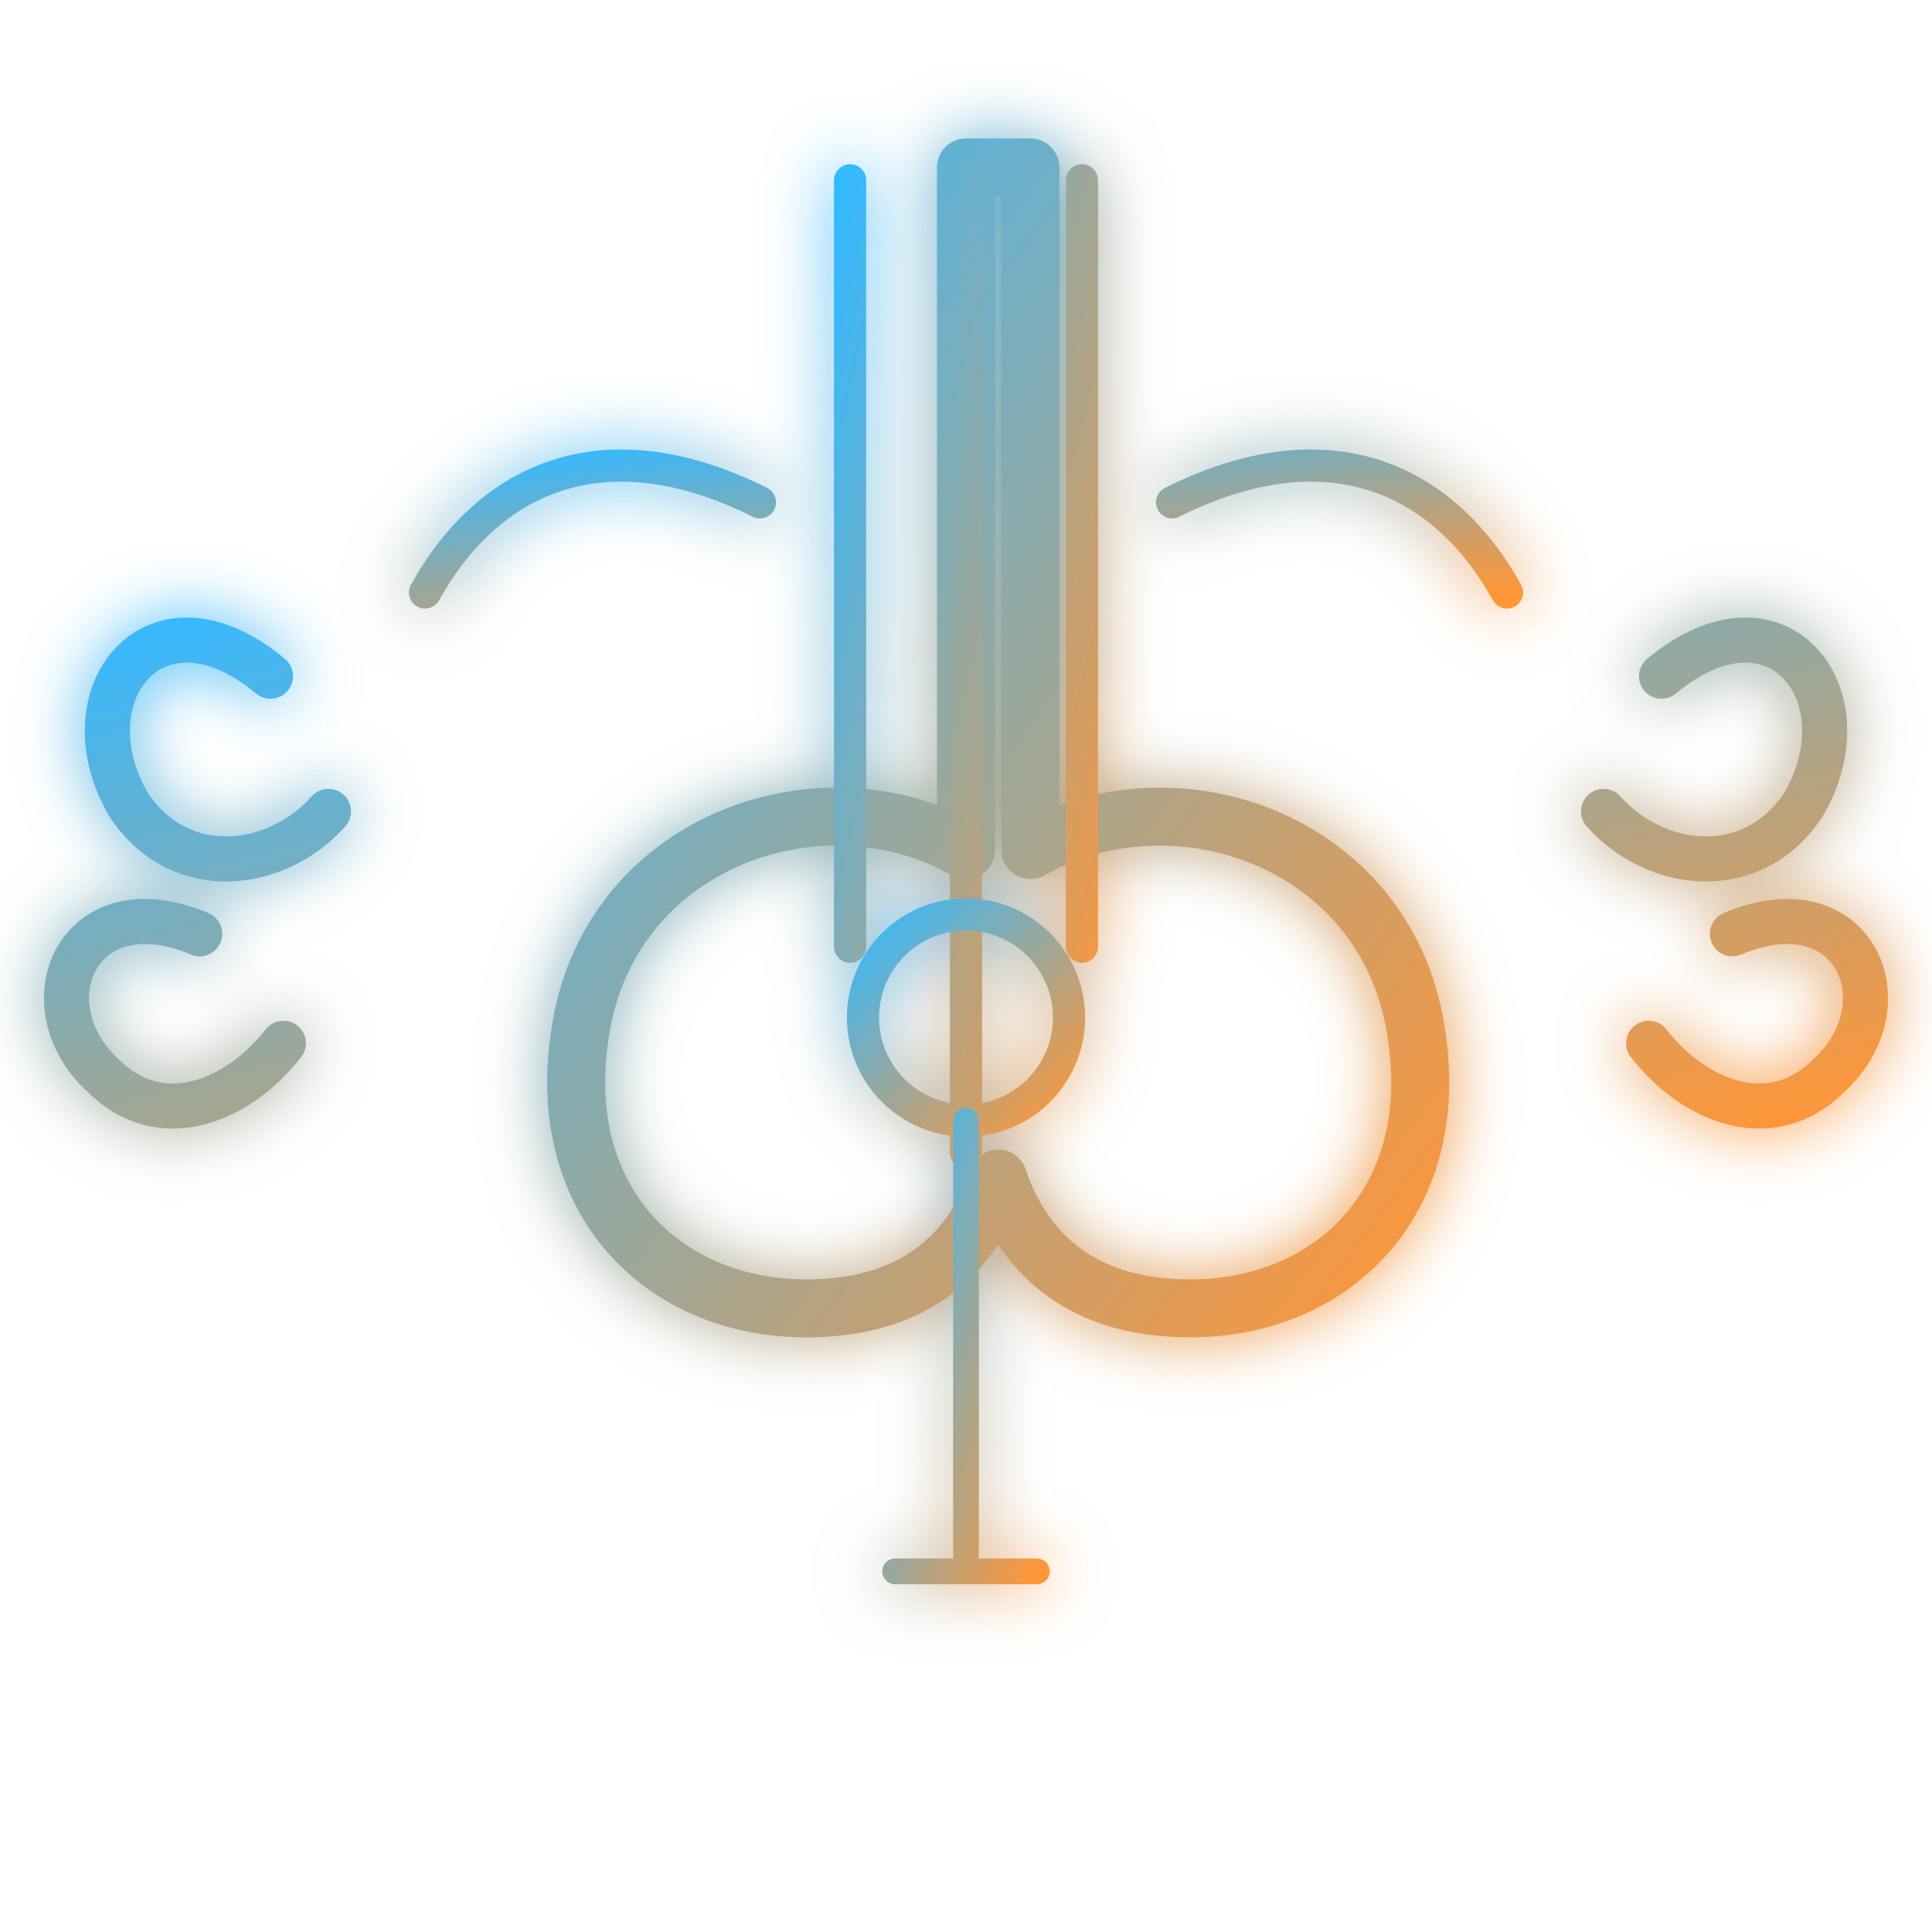
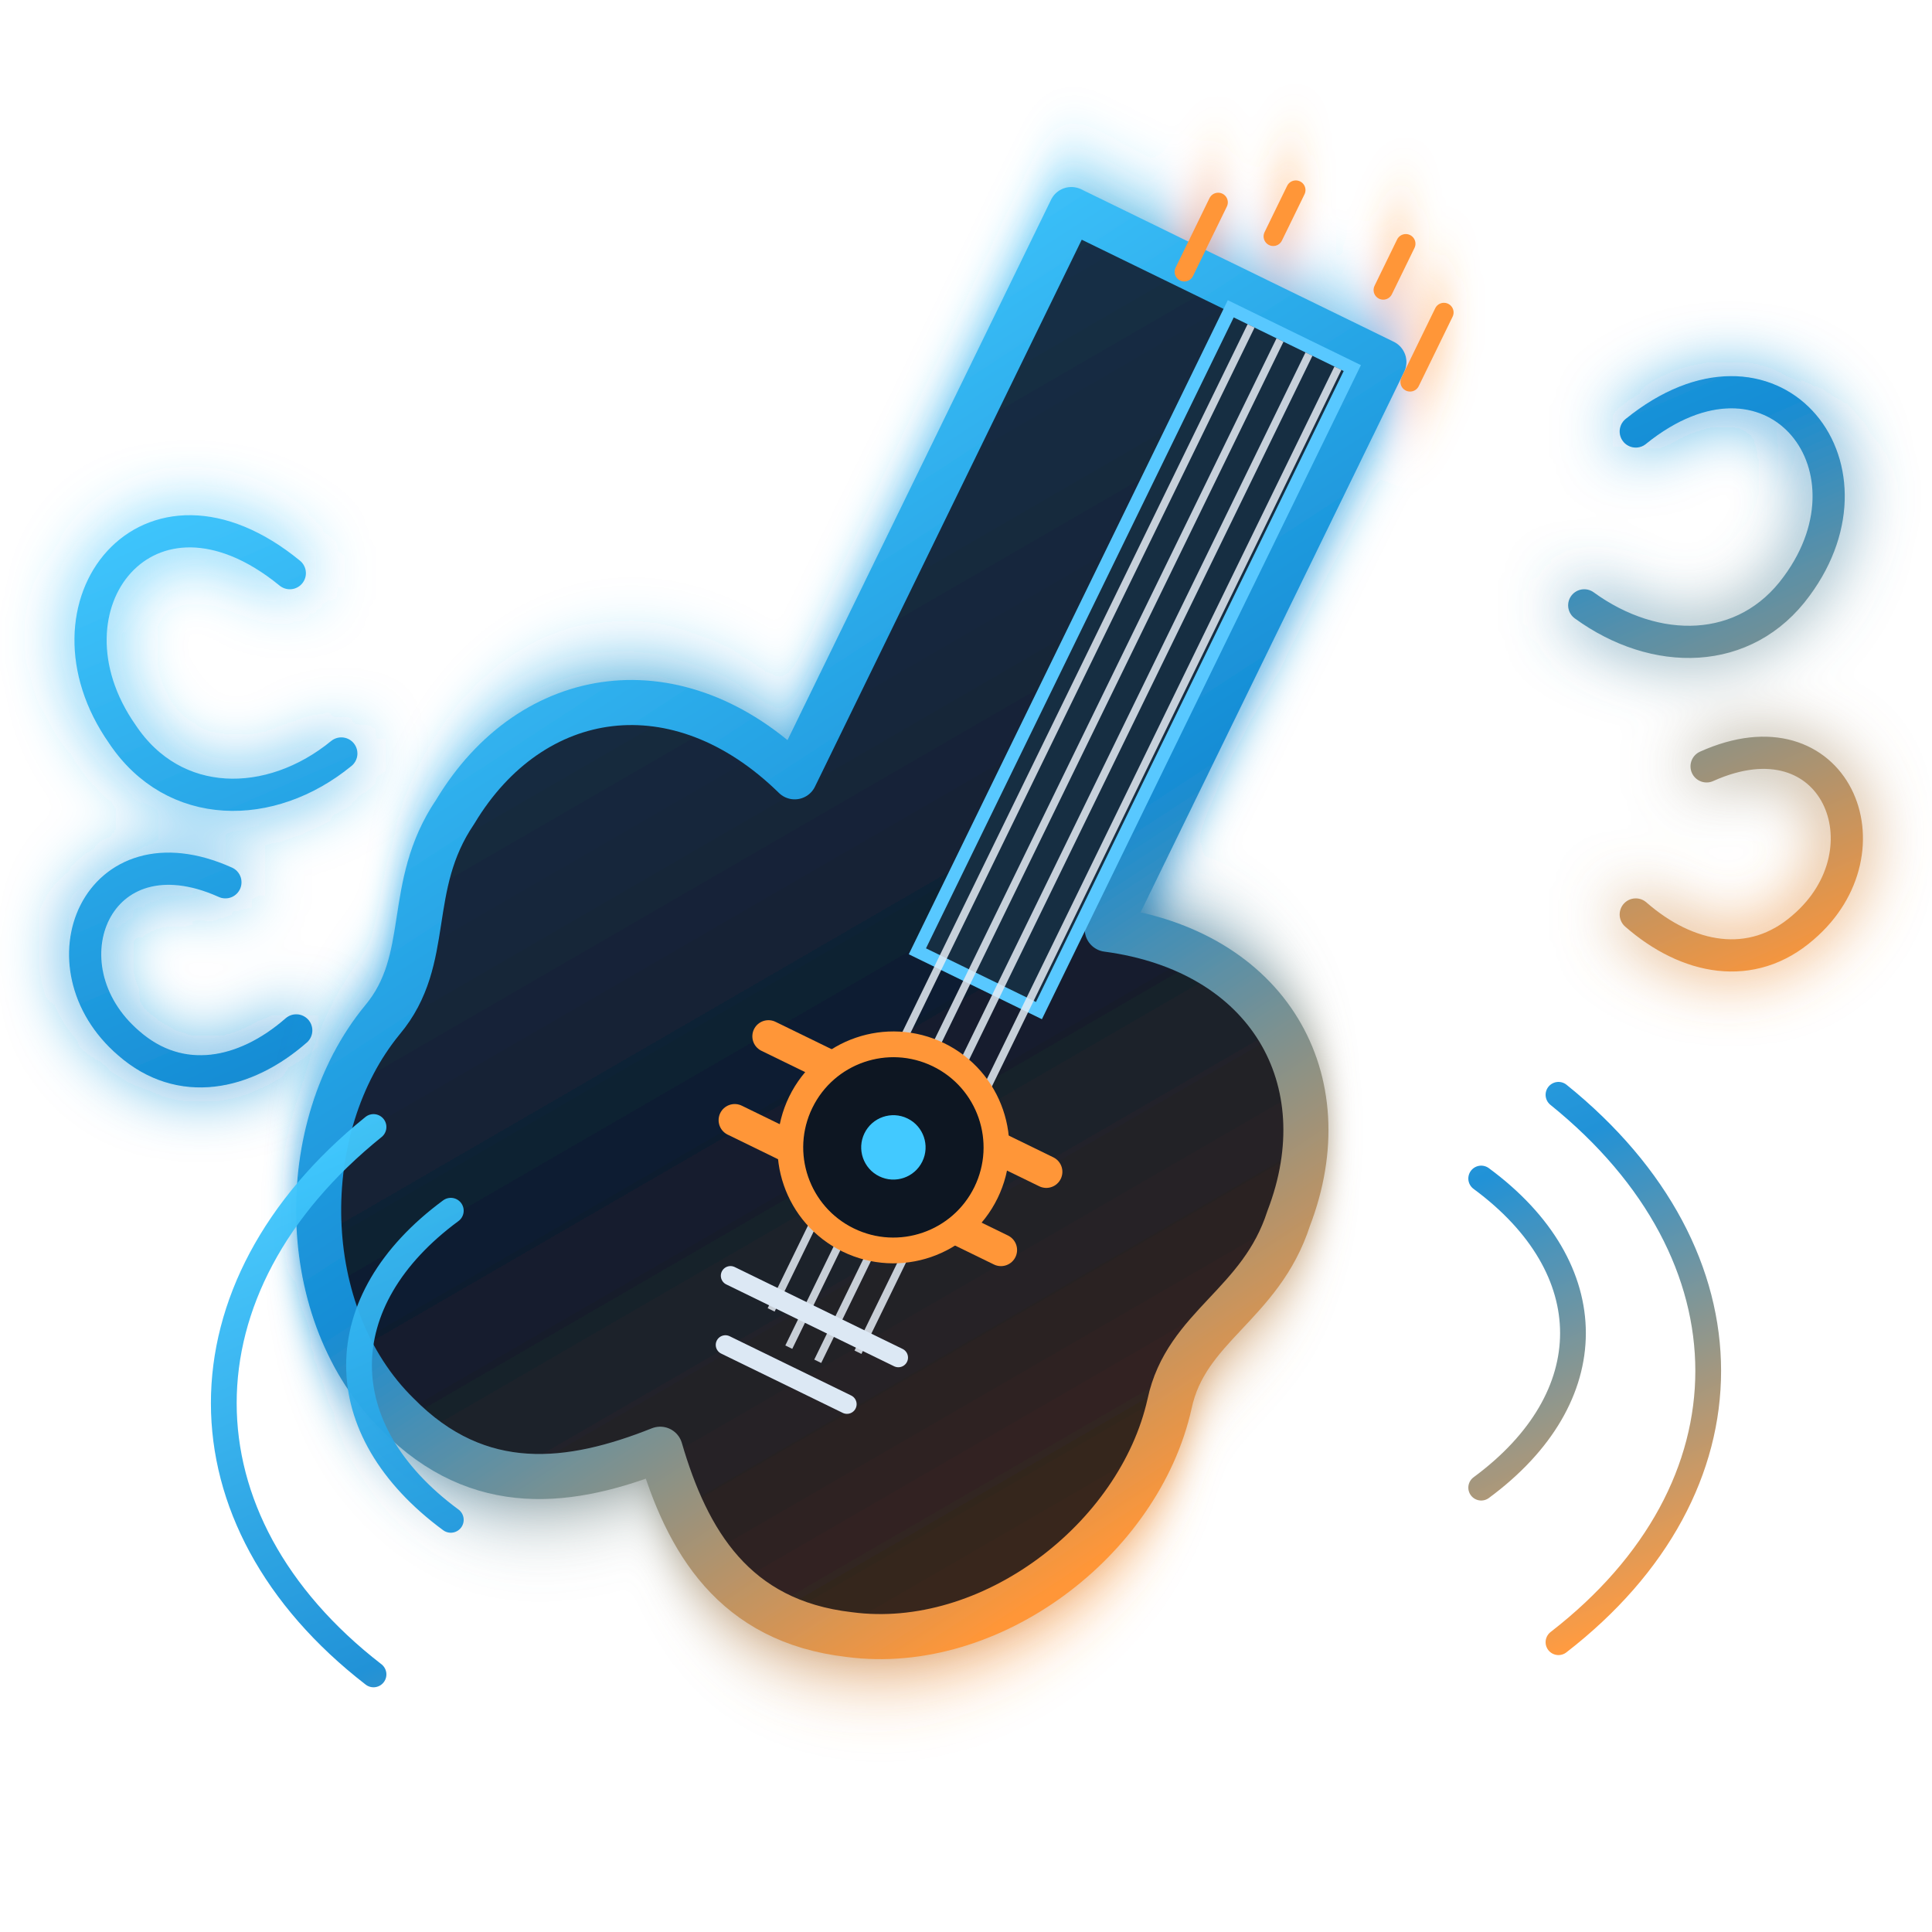
- <svg xmlns="http://www.w3.org/2000/svg" viewBox="0 0 300 300">
+ <svg xmlns="http://www.w3.org/2000/svg" viewBox="0 0 300 300" role="img" aria-label="Guitar Master AI">
  <defs>
-     <linearGradient id="g" x1="0" y1="0" x2="1" y2="1">
-       <stop stop-color="#36b9ff" />
+     <linearGradient id="metal" x1=".05" y1=".1" x2=".95" y2=".9">
+       <stop stop-color="#42c9ff" />
+       <stop offset=".52" stop-color="#168dd5" />
      <stop offset="1" stop-color="#ff9638" />
    </linearGradient>
-     <filter id="glow">
-       <feGaussianBlur stdDeviation="5" result="b" />
+     <linearGradient id="body" x1="0" y1="0" x2="1" y2="1">
+       <stop stop-color="#1d3851" />
+       <stop offset=".55" stop-color="#101e30" />
+       <stop offset="1" stop-color="#452817" />
+     </linearGradient>
+     <filter id="glow" x="-50%" y="-50%" width="200%" height="200%">
+       <feGaussianBlur stdDeviation="5" result="blur" />
      <feMerge>
-         <feMergeNode in="b" />
+         <feMergeNode in="blur" />
        <feMergeNode in="SourceGraphic" />
      </feMerge>
    </filter>
  </defs>
-   <g fill="none" stroke="url(#g)" stroke-linecap="round" stroke-linejoin="round" filter="url(#glow)">
-     <path stroke-width="7" d="M42 105c-18-15-32 3-22 20 8 12 23 10 31 1M258 105c18-15 32 3 22 20-8 12-23 10-31 1M31 145c-19-8-27 11-15 22 9 9 21 4 28-5M269 145c19-8 27 11 15 22-9 9-21 4-28-5" />
-     <path stroke-width="9" d="M150 26v106c-23-13-56-1-60 29-4 27 15 44 39 42 13-1 22-8 26-20 4 12 13 19 26 20 24 2 43-15 39-42-4-30-37-42-60-29V26z" />
-     <path stroke-width="5" d="M150 27v152M132 28v119M168 28v119" />
-     <circle cx="150" cy="158" r="16" stroke-width="5" />
-     <path stroke-width="4" d="M150 174v70M139 244h22" />
-     <path stroke-width="5" d="M118 78c-24-12-42-4-52 14M182 78c24-12 42-4 52 14" />
+   <g fill="none" stroke="url(#metal)" stroke-linecap="round" stroke-linejoin="round" filter="url(#glow)">
+     <path stroke-width="5" d="M45 89c-22-18-40 5-26 25 8 12 23 12 34 3M35 137c-20-9-29 13-15 25 8 7 18 5 26-2M254 67c21-17 39 5 25 24-8 11-22 11-33 3M265 119c20-9 29 13 15 25-8 7-18 5-26-2" />
+   </g>
+   <g transform="rotate(26 151 153)" filter="url(#glow)">
+     <path d="M137 38h29v98c24-8 43 5 45 28 2 14-7 22-4 34 5 21-8 47-29 54-17 6-29-2-39-13-10 11-22 19-39 13-21-7-34-33-29-54 3-12-6-20-4-34 2-23 21-36 45-28V38z" fill="url(#body)" stroke="url(#metal)" stroke-width="7" stroke-linejoin="round" />
+     <path d="M141 41h21v111h-21z" fill="#182e43" stroke="#59c8ff" stroke-width="2" />
+     <path d="M145 42v170M150 42v174M155 42v174M160 42v170" stroke="#e5edf6" stroke-width="1.2" opacity=".85" />
+     <path d="M126 174h48M127 188h46" stroke="#ff9638" stroke-width="5" stroke-linecap="round" />
+     <circle cx="151" cy="181" r="16" fill="#091521" stroke="#ff9638" stroke-width="4" />
+     <circle cx="151" cy="181" r="5" fill="#42c9ff" />
+     <path d="M137 210h29M141 220h21" stroke="#dce8f4" stroke-width="3" stroke-linecap="round" />
+     <path d="M132 27v12M171 27v12M142 20v8M161 20v8" stroke="#ff9638" stroke-width="3" stroke-linecap="round" />
+   </g>
+   <g fill="none" stroke="url(#metal)" stroke-width="4" stroke-linecap="round" opacity=".95">
+     <path d="M70 188c-19 14-19 34 0 48M58 175c-31 25-31 61 0 85M230 183c19 14 19 34 0 48M242 170c31 25 31 61 0 85" />
  </g>
</svg>
